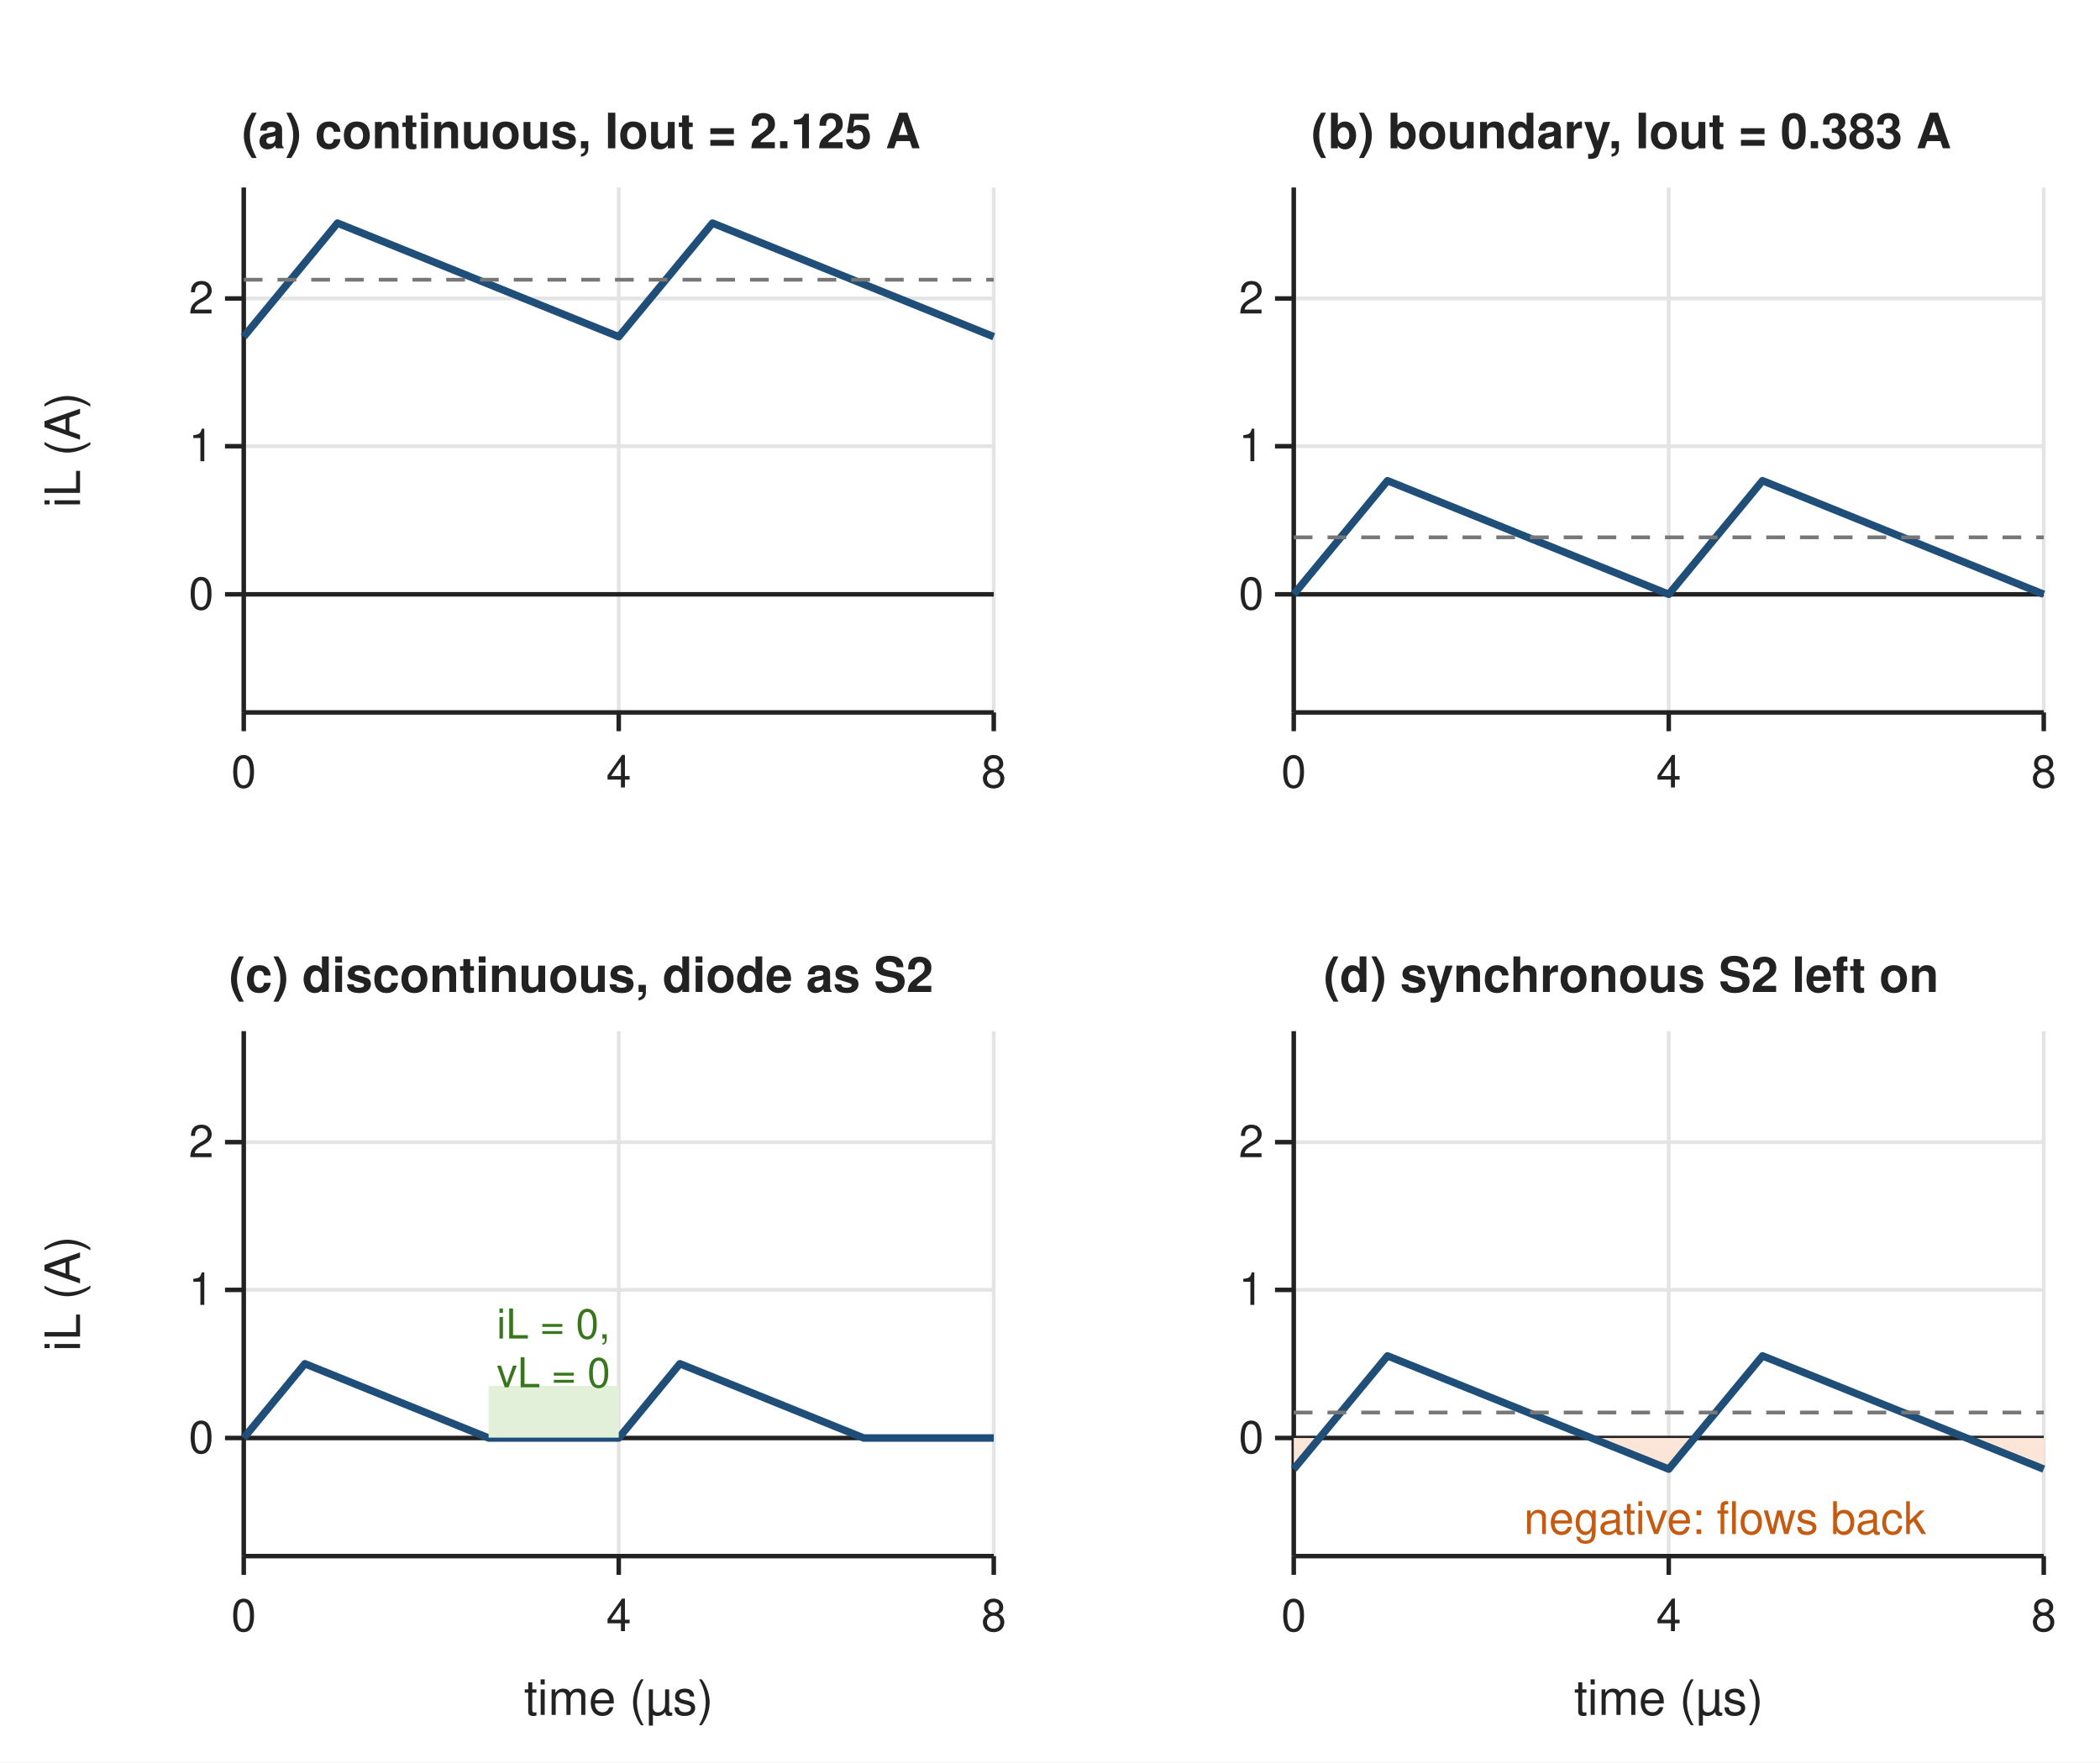
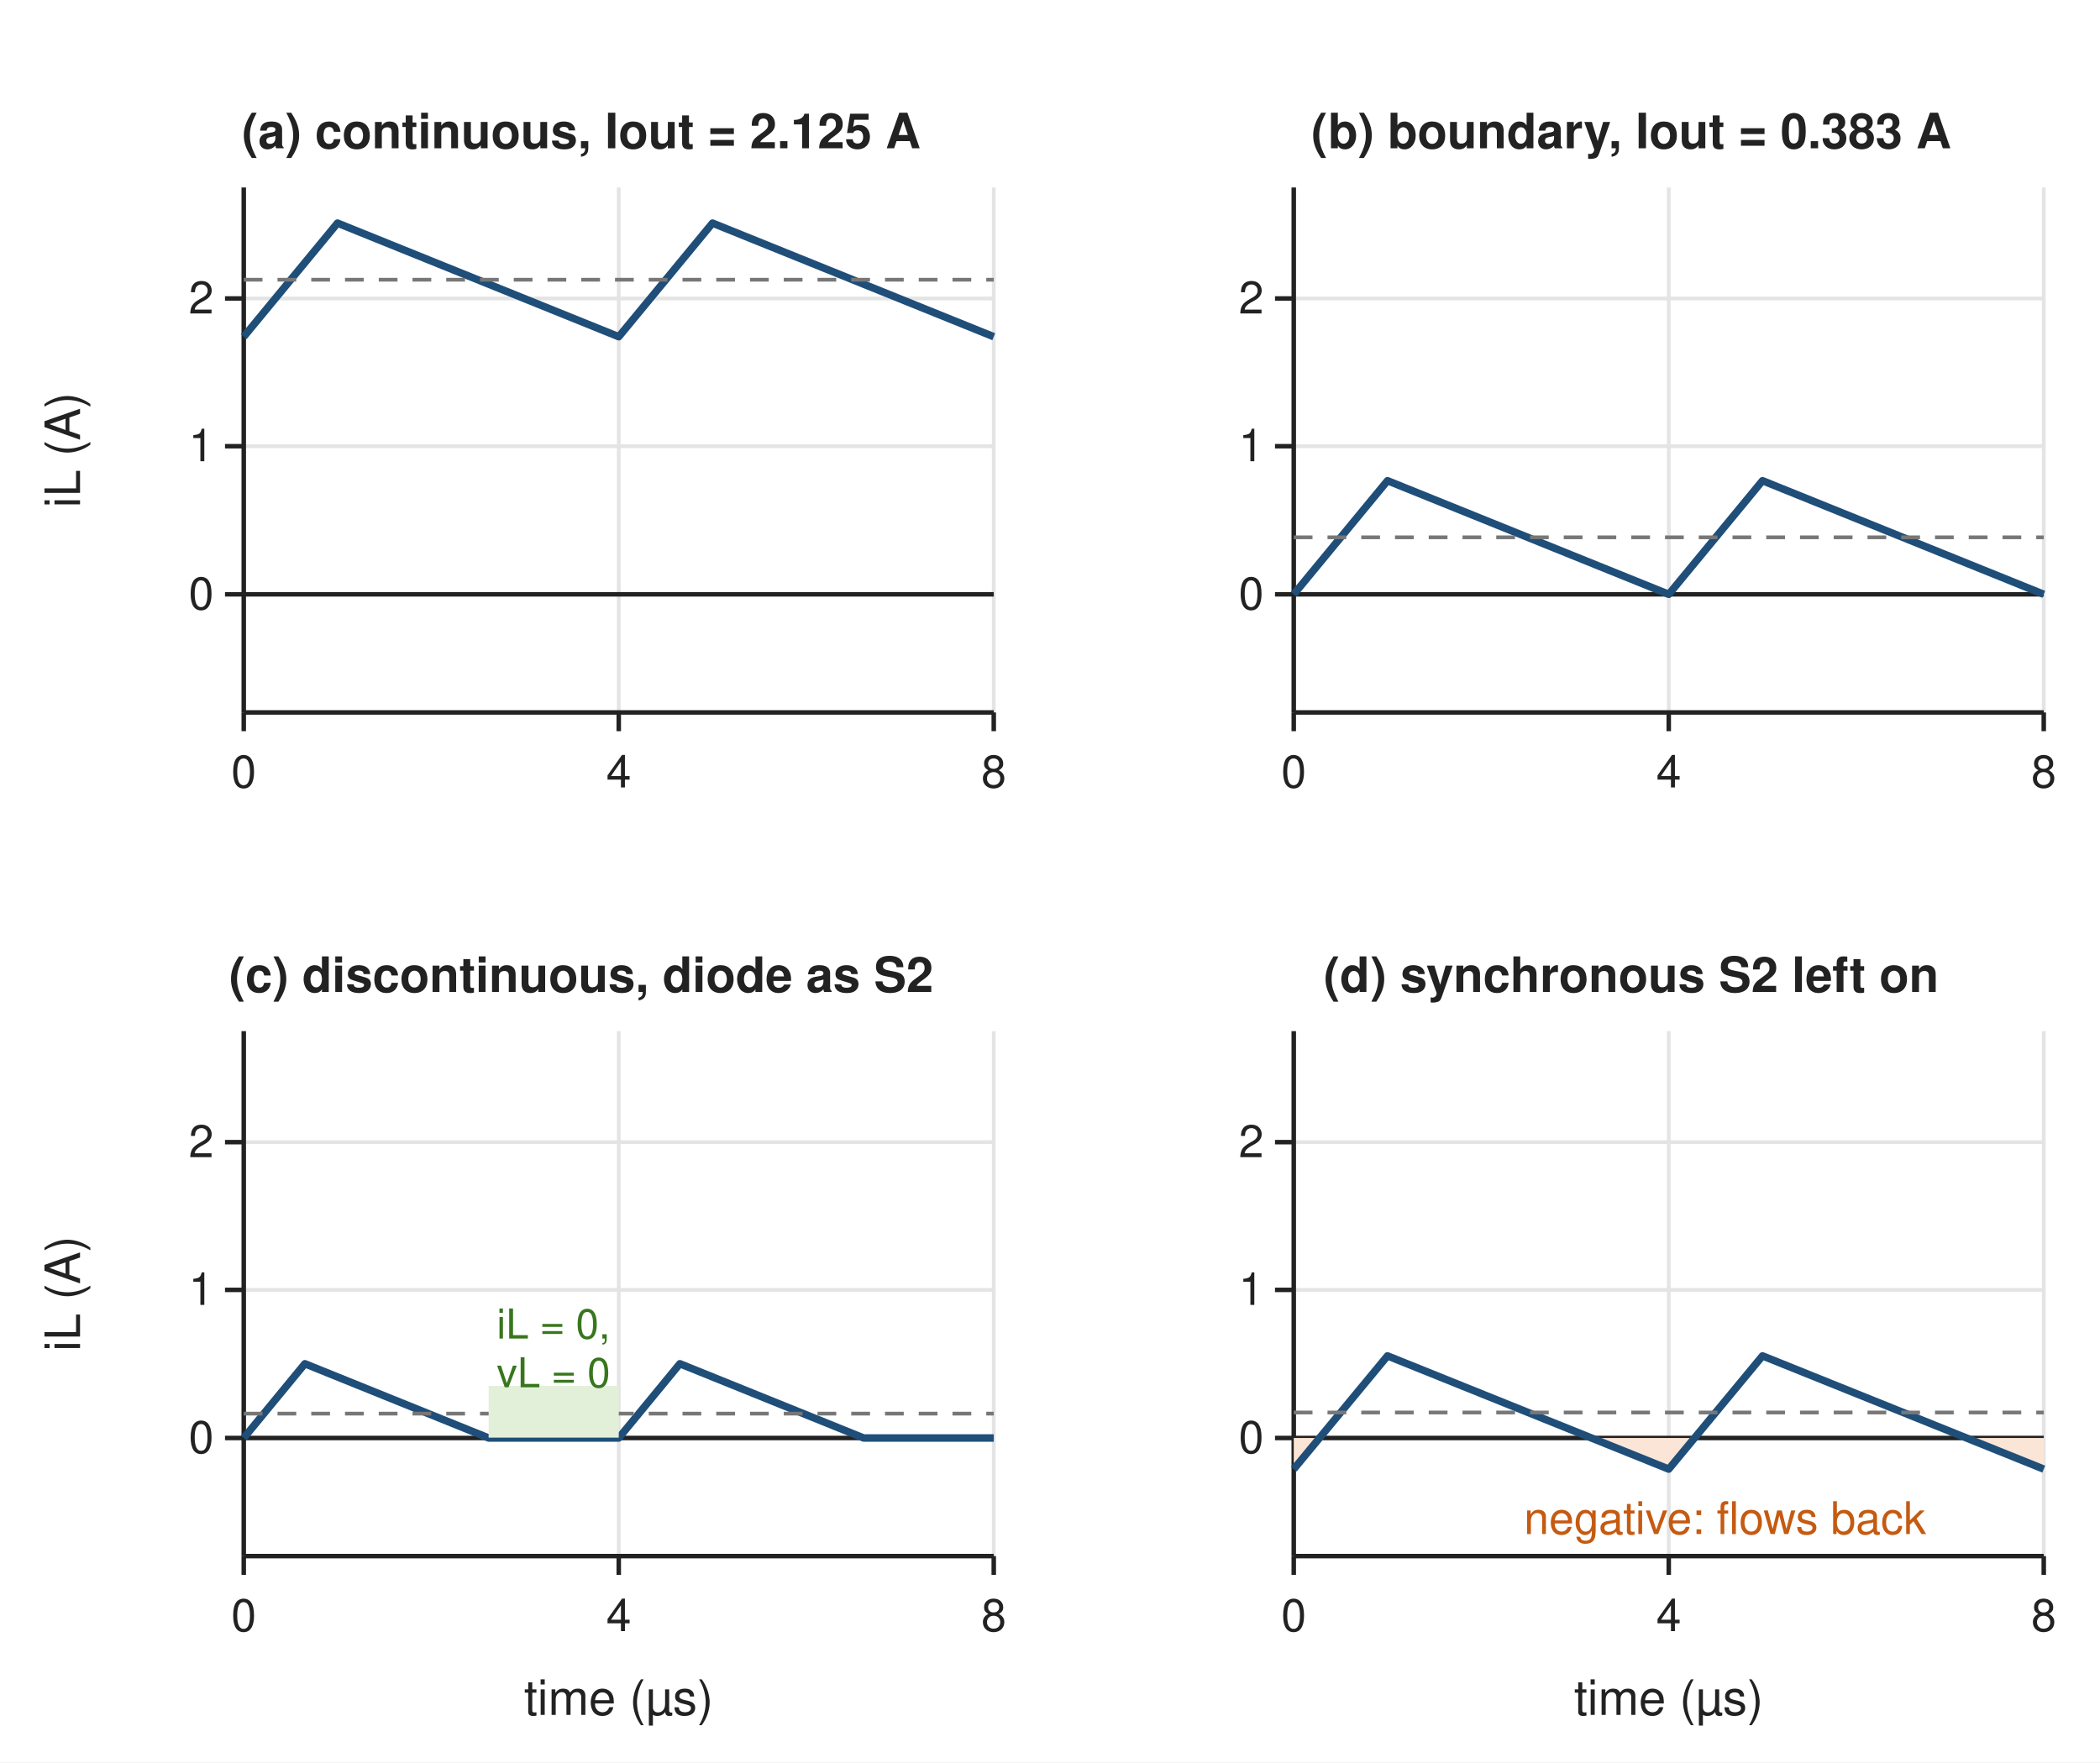
<svg xmlns="http://www.w3.org/2000/svg" width="560" height="470" viewBox="0 0 560 470" font-family="Helvetica, Arial, sans-serif">
  <defs>
    <marker id="arrow" viewBox="0 0 10 10" refX="9" refY="5" markerWidth="7" markerHeight="7" orient="auto-start-reverse">
      <path d="M0,0 L10,5 L0,10 z" fill="#222222" />
    </marker>
  </defs>
  <rect width="560" height="470" fill="#ffffff" />
  <line x1="65.0" y1="50.0" x2="65.0" y2="190.0" stroke="#e4e4e4" stroke-width="1" />
  <line x1="65.0" y1="190.0" x2="65.0" y2="195.0" stroke="#222222" stroke-width="1.2" />
  <text x="65.0" y="206.0" font-size="12" text-anchor="middle" font-weight="normal" fill="#222222" dominant-baseline="middle">0</text>
  <line x1="165.0" y1="50.0" x2="165.0" y2="190.0" stroke="#e4e4e4" stroke-width="1" />
  <line x1="165.0" y1="190.0" x2="165.0" y2="195.0" stroke="#222222" stroke-width="1.2" />
  <text x="165.0" y="206.0" font-size="12" text-anchor="middle" font-weight="normal" fill="#222222" dominant-baseline="middle">4</text>
  <line x1="265.0" y1="50.0" x2="265.0" y2="190.0" stroke="#e4e4e4" stroke-width="1" />
  <line x1="265.0" y1="190.0" x2="265.0" y2="195.0" stroke="#222222" stroke-width="1.2" />
  <text x="265.0" y="206.0" font-size="12" text-anchor="middle" font-weight="normal" fill="#222222" dominant-baseline="middle">8</text>
  <line x1="65.0" y1="158.5" x2="265.0" y2="158.5" stroke="#e4e4e4" stroke-width="1" />
  <line x1="60.0" y1="158.5" x2="65.0" y2="158.5" stroke="#222222" stroke-width="1.2" />
  <text x="57.0" y="158.5" font-size="12" text-anchor="end" font-weight="normal" fill="#222222" dominant-baseline="middle">0</text>
  <line x1="65.0" y1="119.0" x2="265.0" y2="119.0" stroke="#e4e4e4" stroke-width="1" />
  <line x1="60.0" y1="119.0" x2="65.0" y2="119.0" stroke="#222222" stroke-width="1.2" />
  <text x="57.0" y="119.0" font-size="12" text-anchor="end" font-weight="normal" fill="#222222" dominant-baseline="middle">1</text>
  <line x1="65.0" y1="79.6" x2="265.0" y2="79.6" stroke="#e4e4e4" stroke-width="1" />
  <line x1="60.0" y1="79.6" x2="65.0" y2="79.6" stroke="#222222" stroke-width="1.2" />
  <text x="57.0" y="79.6" font-size="12" text-anchor="end" font-weight="normal" fill="#222222" dominant-baseline="middle">2</text>
  <line x1="65.0" y1="190.0" x2="265.0" y2="190.0" stroke="#222222" stroke-width="1.2" />
  <line x1="65.0" y1="50.0" x2="65.0" y2="190.0" stroke="#222222" stroke-width="1.2" />
  <text x="17.0" y="120.0" font-size="13" text-anchor="middle" font-weight="normal" fill="#222222" dominant-baseline="middle" transform="rotate(-90 17.0 120.0)">iL (A)</text>
  <text x="155.0" y="35.0" font-size="13" text-anchor="middle" font-weight="bold" fill="#222222" dominant-baseline="middle">(a) continuous, Iout = 2.125 A</text>
  <line x1="65.0" y1="158.5" x2="265.0" y2="158.5" stroke="#222222" stroke-width="1.2" />
  <polyline points="65.0,89.8 90.0,59.5 165.0,89.8 190.0,59.5 265.0,89.8" fill="none" stroke="#1f4e79" stroke-width="2.0" stroke-linejoin="round" />
  <line x1="65.0" y1="74.6" x2="265.0" y2="74.6" stroke="#777777" stroke-width="1" stroke-dasharray="5 4" />
  <line x1="345.0" y1="50.0" x2="345.0" y2="190.0" stroke="#e4e4e4" stroke-width="1" />
  <line x1="345.0" y1="190.0" x2="345.0" y2="195.0" stroke="#222222" stroke-width="1.2" />
  <text x="345.0" y="206.0" font-size="12" text-anchor="middle" font-weight="normal" fill="#222222" dominant-baseline="middle">0</text>
  <line x1="445.0" y1="50.0" x2="445.0" y2="190.0" stroke="#e4e4e4" stroke-width="1" />
  <line x1="445.0" y1="190.0" x2="445.0" y2="195.0" stroke="#222222" stroke-width="1.2" />
  <text x="445.0" y="206.0" font-size="12" text-anchor="middle" font-weight="normal" fill="#222222" dominant-baseline="middle">4</text>
  <line x1="545.0" y1="50.0" x2="545.0" y2="190.0" stroke="#e4e4e4" stroke-width="1" />
  <line x1="545.0" y1="190.0" x2="545.0" y2="195.0" stroke="#222222" stroke-width="1.2" />
  <text x="545.0" y="206.0" font-size="12" text-anchor="middle" font-weight="normal" fill="#222222" dominant-baseline="middle">8</text>
  <line x1="345.0" y1="158.5" x2="545.0" y2="158.5" stroke="#e4e4e4" stroke-width="1" />
  <line x1="340.0" y1="158.5" x2="345.0" y2="158.5" stroke="#222222" stroke-width="1.2" />
  <text x="337.0" y="158.5" font-size="12" text-anchor="end" font-weight="normal" fill="#222222" dominant-baseline="middle">0</text>
  <line x1="345.0" y1="119.0" x2="545.0" y2="119.0" stroke="#e4e4e4" stroke-width="1" />
  <line x1="340.0" y1="119.0" x2="345.0" y2="119.0" stroke="#222222" stroke-width="1.2" />
  <text x="337.0" y="119.0" font-size="12" text-anchor="end" font-weight="normal" fill="#222222" dominant-baseline="middle">1</text>
  <line x1="345.0" y1="79.6" x2="545.0" y2="79.6" stroke="#e4e4e4" stroke-width="1" />
  <line x1="340.0" y1="79.6" x2="345.0" y2="79.6" stroke="#222222" stroke-width="1.2" />
  <text x="337.0" y="79.6" font-size="12" text-anchor="end" font-weight="normal" fill="#222222" dominant-baseline="middle">2</text>
  <line x1="345.0" y1="190.0" x2="545.0" y2="190.0" stroke="#222222" stroke-width="1.2" />
  <line x1="345.0" y1="50.0" x2="345.0" y2="190.0" stroke="#222222" stroke-width="1.2" />
  <text x="435.0" y="35.0" font-size="13" text-anchor="middle" font-weight="bold" fill="#222222" dominant-baseline="middle">(b) boundary, Iout = 0.383 A</text>
  <line x1="345.0" y1="158.5" x2="545.0" y2="158.5" stroke="#222222" stroke-width="1.2" />
  <polyline points="345.0,158.5 370.0,128.2 445.0,158.5 470.0,128.2 545.0,158.5" fill="none" stroke="#1f4e79" stroke-width="2.0" stroke-linejoin="round" />
  <line x1="345.0" y1="143.3" x2="545.0" y2="143.3" stroke="#777777" stroke-width="1" stroke-dasharray="5 4" />
  <line x1="65.0" y1="275.0" x2="65.0" y2="415.0" stroke="#e4e4e4" stroke-width="1" />
  <line x1="65.0" y1="415.0" x2="65.0" y2="420.0" stroke="#222222" stroke-width="1.2" />
  <text x="65.0" y="431.0" font-size="12" text-anchor="middle" font-weight="normal" fill="#222222" dominant-baseline="middle">0</text>
  <line x1="165.0" y1="275.0" x2="165.0" y2="415.0" stroke="#e4e4e4" stroke-width="1" />
  <line x1="165.0" y1="415.0" x2="165.0" y2="420.0" stroke="#222222" stroke-width="1.2" />
  <text x="165.0" y="431.0" font-size="12" text-anchor="middle" font-weight="normal" fill="#222222" dominant-baseline="middle">4</text>
  <line x1="265.0" y1="275.0" x2="265.0" y2="415.0" stroke="#e4e4e4" stroke-width="1" />
  <line x1="265.0" y1="415.0" x2="265.0" y2="420.0" stroke="#222222" stroke-width="1.2" />
  <text x="265.0" y="431.0" font-size="12" text-anchor="middle" font-weight="normal" fill="#222222" dominant-baseline="middle">8</text>
  <line x1="65.0" y1="383.5" x2="265.0" y2="383.5" stroke="#e4e4e4" stroke-width="1" />
  <line x1="60.0" y1="383.5" x2="65.0" y2="383.5" stroke="#222222" stroke-width="1.2" />
  <text x="57.0" y="383.5" font-size="12" text-anchor="end" font-weight="normal" fill="#222222" dominant-baseline="middle">0</text>
  <line x1="65.0" y1="344.0" x2="265.0" y2="344.0" stroke="#e4e4e4" stroke-width="1" />
  <line x1="60.0" y1="344.0" x2="65.0" y2="344.0" stroke="#222222" stroke-width="1.2" />
  <text x="57.0" y="344.0" font-size="12" text-anchor="end" font-weight="normal" fill="#222222" dominant-baseline="middle">1</text>
  <line x1="65.0" y1="304.6" x2="265.0" y2="304.6" stroke="#e4e4e4" stroke-width="1" />
  <line x1="60.0" y1="304.6" x2="65.0" y2="304.6" stroke="#222222" stroke-width="1.2" />
  <text x="57.0" y="304.6" font-size="12" text-anchor="end" font-weight="normal" fill="#222222" dominant-baseline="middle">2</text>
  <line x1="65.0" y1="415.0" x2="265.0" y2="415.0" stroke="#222222" stroke-width="1.2" />
  <line x1="65.0" y1="275.0" x2="65.0" y2="415.0" stroke="#222222" stroke-width="1.2" />
  <text x="165.0" y="453.0" font-size="13" text-anchor="middle" font-weight="normal" fill="#222222" dominant-baseline="middle">time (µs)</text>
  <text x="17.0" y="345.0" font-size="13" text-anchor="middle" font-weight="normal" fill="#222222" dominant-baseline="middle" transform="rotate(-90 17.0 345.0)">iL (A)</text>
  <text x="155.0" y="260.0" font-size="13" text-anchor="middle" font-weight="bold" fill="#222222" dominant-baseline="middle">(c) discontinuous, diode as S2</text>
  <line x1="65.0" y1="383.5" x2="265.0" y2="383.5" stroke="#222222" stroke-width="1.2" />
  <polyline points="65.0,383.5 81.3,363.7 130.3,383.5 165.0,383.5 181.3,363.7 230.3,383.5 265.0,383.5" fill="none" stroke="#1f4e79" stroke-width="2.0" stroke-linejoin="round" />
+   <line x1="65.0" y1="377.0" x2="265.0" y2="377.0" stroke="#777777" stroke-width="1" stroke-dasharray="5 4" />
  <rect x="130.3" y="369.6" width="34.7" height="13.8" rx="0" fill="#e2f0d9" stroke="none" stroke-width="1.0" />
  <text x="147.6" y="353.3" font-size="11" text-anchor="middle" font-weight="normal" fill="#38761d" dominant-baseline="middle">iL = 0,</text>
  <text x="147.6" y="366.3" font-size="11" text-anchor="middle" font-weight="normal" fill="#38761d" dominant-baseline="middle">vL = 0</text>
  <line x1="345.0" y1="275.0" x2="345.0" y2="415.0" stroke="#e4e4e4" stroke-width="1" />
  <line x1="345.0" y1="415.0" x2="345.0" y2="420.0" stroke="#222222" stroke-width="1.2" />
  <text x="345.0" y="431.0" font-size="12" text-anchor="middle" font-weight="normal" fill="#222222" dominant-baseline="middle">0</text>
  <line x1="445.0" y1="275.0" x2="445.0" y2="415.0" stroke="#e4e4e4" stroke-width="1" />
  <line x1="445.0" y1="415.0" x2="445.0" y2="420.0" stroke="#222222" stroke-width="1.2" />
  <text x="445.0" y="431.0" font-size="12" text-anchor="middle" font-weight="normal" fill="#222222" dominant-baseline="middle">4</text>
  <line x1="545.0" y1="275.0" x2="545.0" y2="415.0" stroke="#e4e4e4" stroke-width="1" />
  <line x1="545.0" y1="415.0" x2="545.0" y2="420.0" stroke="#222222" stroke-width="1.2" />
  <text x="545.0" y="431.0" font-size="12" text-anchor="middle" font-weight="normal" fill="#222222" dominant-baseline="middle">8</text>
  <line x1="345.0" y1="383.5" x2="545.0" y2="383.5" stroke="#e4e4e4" stroke-width="1" />
  <line x1="340.0" y1="383.5" x2="345.0" y2="383.5" stroke="#222222" stroke-width="1.2" />
  <text x="337.0" y="383.5" font-size="12" text-anchor="end" font-weight="normal" fill="#222222" dominant-baseline="middle">0</text>
  <line x1="345.0" y1="344.0" x2="545.0" y2="344.0" stroke="#e4e4e4" stroke-width="1" />
  <line x1="340.0" y1="344.0" x2="345.0" y2="344.0" stroke="#222222" stroke-width="1.2" />
  <text x="337.0" y="344.0" font-size="12" text-anchor="end" font-weight="normal" fill="#222222" dominant-baseline="middle">1</text>
  <line x1="345.0" y1="304.6" x2="545.0" y2="304.6" stroke="#e4e4e4" stroke-width="1" />
  <line x1="340.0" y1="304.6" x2="345.0" y2="304.6" stroke="#222222" stroke-width="1.2" />
  <text x="337.0" y="304.6" font-size="12" text-anchor="end" font-weight="normal" fill="#222222" dominant-baseline="middle">2</text>
  <line x1="345.0" y1="415.0" x2="545.0" y2="415.0" stroke="#222222" stroke-width="1.2" />
  <line x1="345.0" y1="275.0" x2="345.0" y2="415.0" stroke="#222222" stroke-width="1.2" />
  <text x="445.0" y="453.0" font-size="13" text-anchor="middle" font-weight="normal" fill="#222222" dominant-baseline="middle">time (µs)</text>
  <text x="435.0" y="260.0" font-size="13" text-anchor="middle" font-weight="bold" fill="#222222" dominant-baseline="middle">(d) synchronous S2 left on</text>
  <line x1="345.0" y1="383.5" x2="545.0" y2="383.5" stroke="#222222" stroke-width="1.2" />
  <polygon points="345.0,383.5 345.0,391.8 352.0,383.5" fill="#fbe5d6" stroke="none" stroke-width="2.0" stroke-linejoin="round" />
  <polygon points="424.1,383.5 445.0,391.8 452.0,383.5" fill="#fbe5d6" stroke="none" stroke-width="2.0" stroke-linejoin="round" />
  <polygon points="524.1,383.5 545.0,391.8 545.0,383.5" fill="#fbe5d6" stroke="none" stroke-width="2.0" stroke-linejoin="round" />
  <text x="460.0" y="405.1" font-size="12" text-anchor="middle" font-weight="normal" fill="#c55a11" dominant-baseline="middle">negative: flows back</text>
  <polyline points="345.0,391.8 370.0,361.6 445.0,391.8 470.0,361.6 545.0,391.8" fill="none" stroke="#1f4e79" stroke-width="2.0" stroke-linejoin="round" />
  <line x1="345.0" y1="376.7" x2="545.0" y2="376.7" stroke="#777777" stroke-width="1" stroke-dasharray="5 4" />
</svg>
